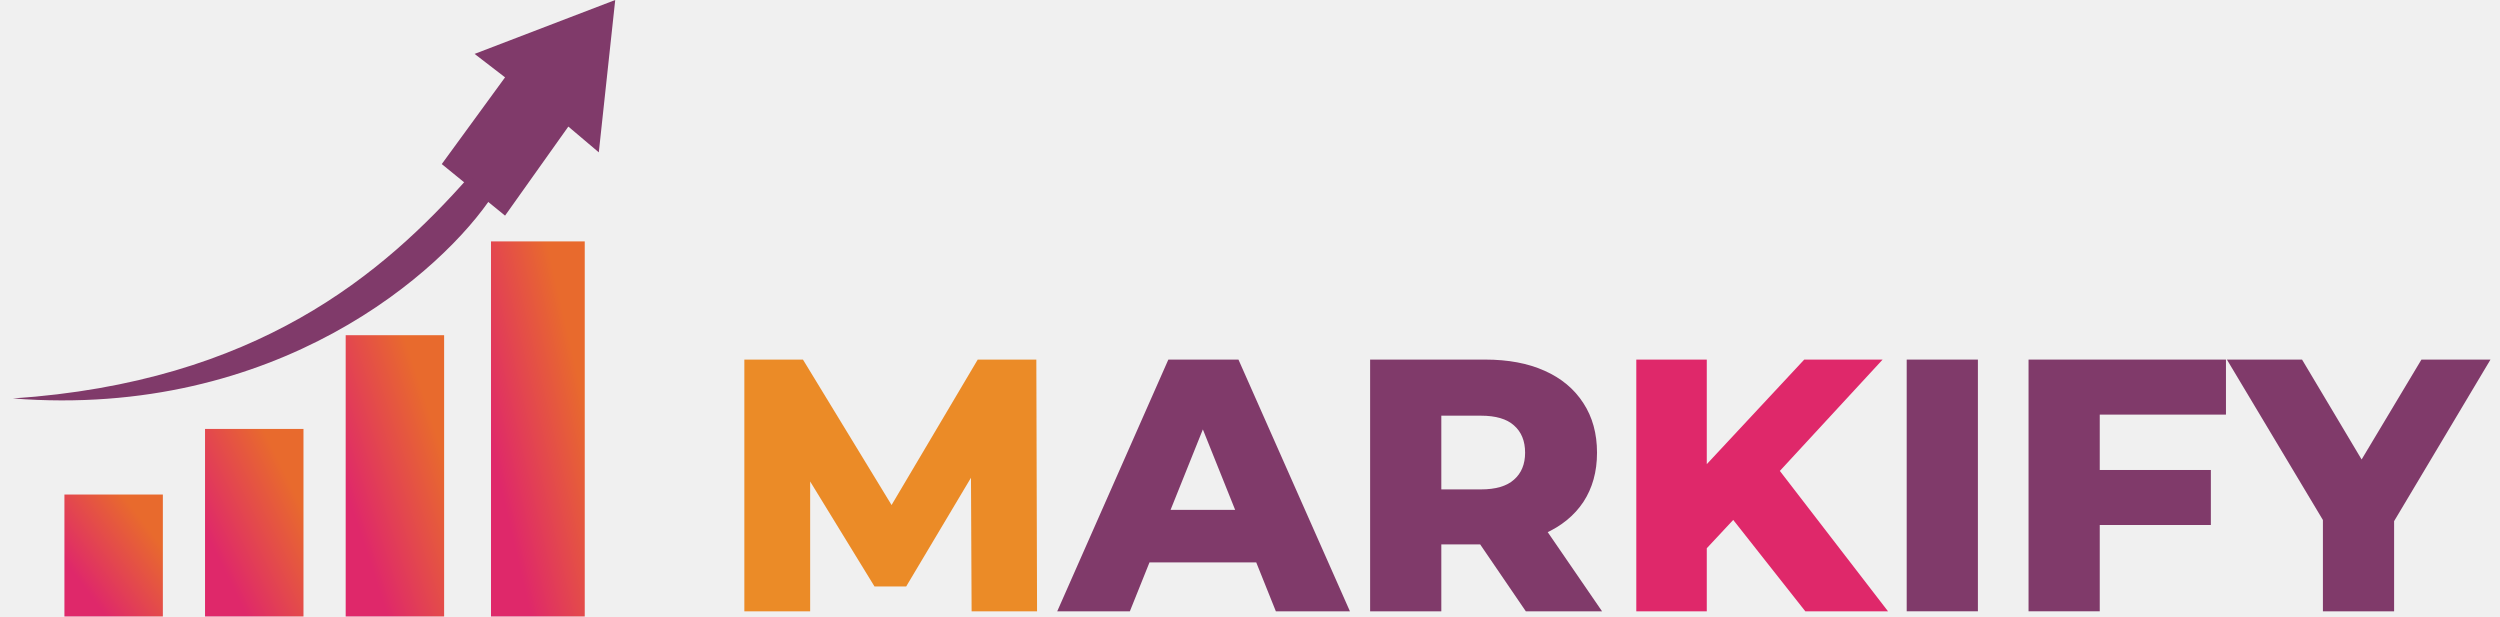
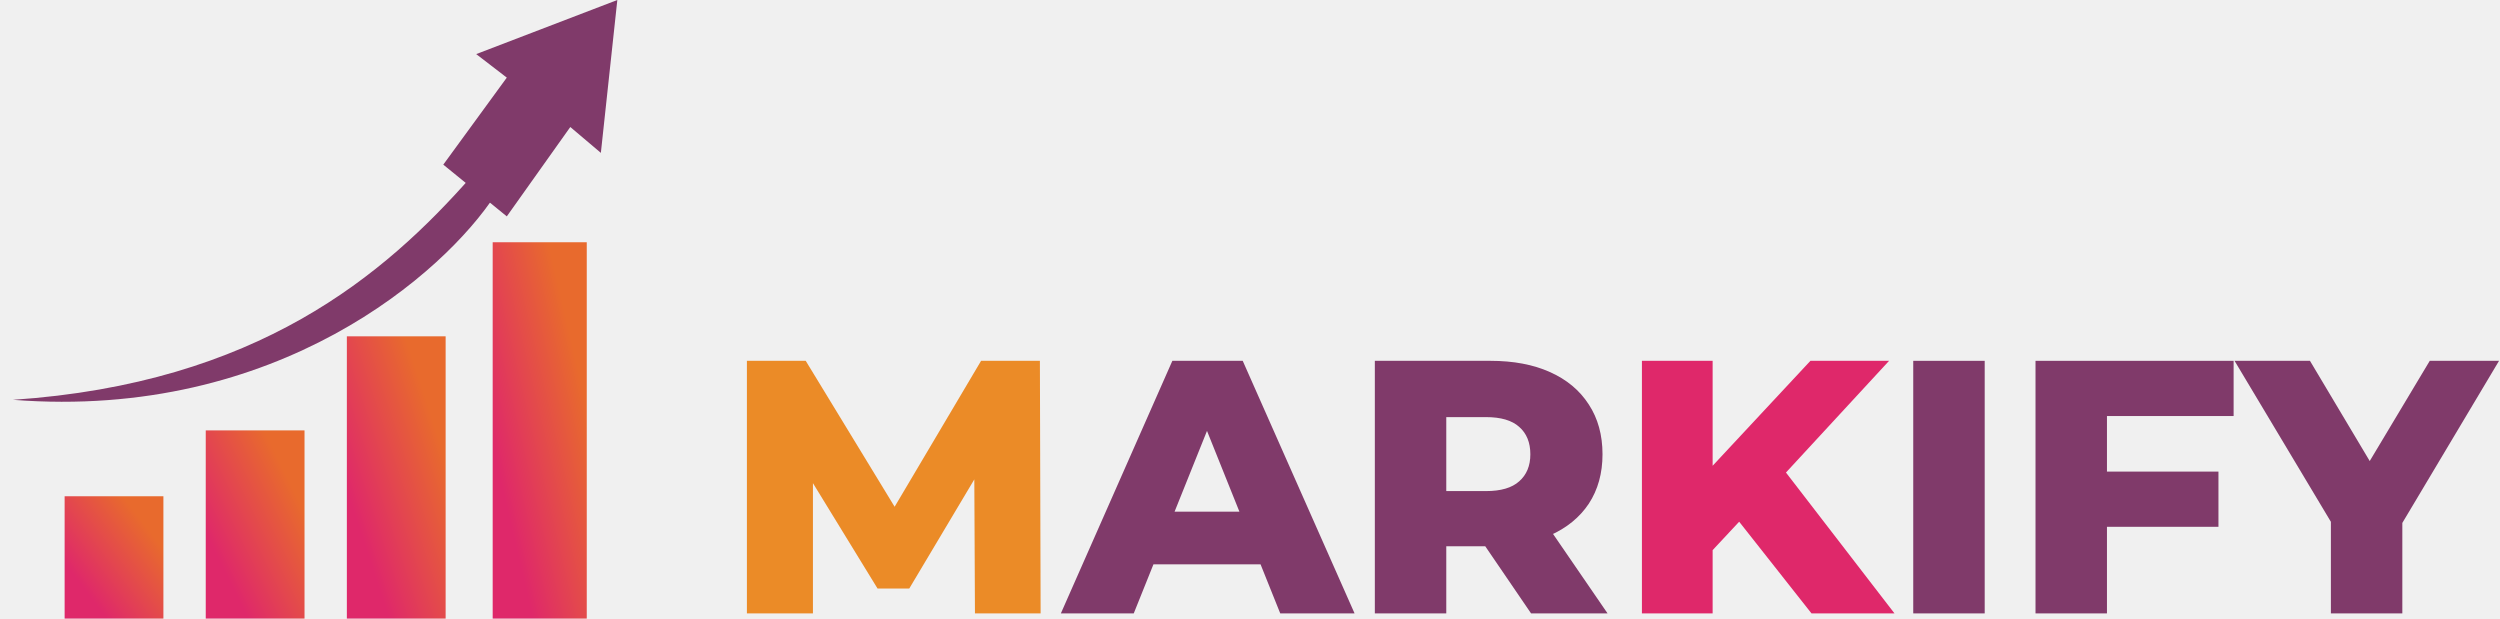
- <svg xmlns="http://www.w3.org/2000/svg" width="146" height="36" viewBox="0 0 146 36" fill="none">
-   <path d="M135.658 35.7V29.484L136.624 31.983L130.051 21H134.44L139.186 28.959H136.645L141.412 21H145.444L138.892 31.983L139.816 29.484V35.7H135.658Z" fill="#803A6A" />
-   <path d="M122.331 27.447H129.114V30.66H122.331V27.447ZM122.625 35.7H118.467V21H129.996V24.213H122.625V35.7Z" fill="#803A6A" />
-   <path d="M111.351 35.7V21H115.509V35.7H111.351Z" fill="#803A6A" />
-   <path d="M99.277 32.445L99.046 27.783L105.367 21H109.945L103.645 27.825L101.335 30.24L99.277 32.445ZM95.56 35.7V21H99.676V35.7H95.56ZM105.43 35.7L100.642 29.631L103.351 26.733L110.26 35.7H105.43Z" fill="#DF286A" />
-   <path d="M80.015 35.7V21H86.735C88.079 21 89.234 21.217 90.2 21.651C91.18 22.085 91.936 22.715 92.468 23.541C93 24.353 93.266 25.319 93.266 26.439C93.266 27.545 93 28.504 92.468 29.316C91.936 30.114 91.18 30.73 90.2 31.164C89.234 31.584 88.079 31.794 86.735 31.794H82.325L84.173 30.051V35.7H80.015ZM89.108 35.7L85.454 30.345H89.885L93.56 35.7H89.108ZM84.173 30.492L82.325 28.581H86.483C87.351 28.581 87.995 28.392 88.415 28.014C88.849 27.636 89.066 27.111 89.066 26.439C89.066 25.753 88.849 25.221 88.415 24.843C87.995 24.465 87.351 24.276 86.483 24.276H82.325L84.173 22.365V30.492Z" fill="#803A6A" />
-   <path d="M61.742 35.7L68.231 21H72.326L78.836 35.7H74.51L69.428 23.037H71.066L65.984 35.7H61.742ZM65.291 32.844L66.362 29.778H73.544L74.615 32.844H65.291Z" fill="#803A6A" />
-   <path d="M43.47 35.7V21H46.893L52.983 30.996H51.177L57.099 21H60.522L60.564 35.7H56.742L56.7 26.817H57.351L52.92 34.251H51.072L46.515 26.817H47.313V35.7H43.47Z" fill="#EB8B27" />
-   <g clip-path="url(#clip0_7_1358)">
-     <rect x="28.674" y="14.099" width="5.475" height="21.901" fill="url(#paint0_linear_7_1358)" />
-     <rect x="20.188" y="19.574" width="5.749" height="16.426" fill="url(#paint1_linear_7_1358)" />
-     <rect x="11.974" y="25.049" width="5.749" height="10.951" fill="url(#paint2_linear_7_1358)" />
-     <rect x="3.762" y="28.882" width="5.749" height="7.118" fill="url(#paint3_linear_7_1358)" />
-     <path d="M29.495 12.593L25.799 9.582L29.495 4.517L27.716 3.148L35.929 0L34.97 8.897L33.191 7.392L29.495 12.593Z" fill="#803A6A" />
-     <path d="M27.442 10.266C22.377 16.015 14.986 22.312 0.75 23.27C16.19 24.474 25.891 15.833 28.811 11.361L27.442 10.266Z" fill="#803A6A" />
-   </g>
+ <svg xmlns="http://www.w3.org/2000/svg" width="194" height="48" viewBox="0 0 194 48" fill="none">
+   <path d="M180.877 47.6V39.312L182.165 42.644L173.401 28H179.253L185.581 38.612H182.193L188.549 28H193.925L185.189 42.644L186.421 39.312V47.6H180.877Z" fill="#803A6A" />
+   <path d="M163.108 36.596H172.152V40.88H163.108V36.596ZM163.5 47.6H157.956V28H173.328V32.284H163.5V47.6Z" fill="#803A6A" />
+   <path d="M148.468 47.6V28H154.012V47.6H148.468Z" fill="#803A6A" />
+   <path d="M132.369 43.26L132.061 37.044L140.489 28H146.593L138.193 37.1L135.113 40.32L132.369 43.26ZM127.413 47.6V28H132.901V47.6H127.413ZM140.573 47.6L134.189 39.508L137.801 35.644L147.013 47.6H140.573Z" fill="#DF286A" />
+   <path d="M106.687 47.6V28H115.647C117.439 28 118.979 28.289 120.267 28.868C121.573 29.447 122.581 30.287 123.291 31.388C124 32.471 124.355 33.759 124.355 35.252C124.355 36.727 124 38.005 123.291 39.088C122.581 40.152 121.573 40.973 120.267 41.552C118.979 42.112 117.439 42.392 115.647 42.392H109.767L112.231 40.068V47.6H106.687ZM118.811 47.6L113.939 40.46H119.847L124.747 47.6H118.811ZM112.231 40.656L109.767 38.108H115.311C116.468 38.108 117.327 37.856 117.887 37.352C118.465 36.848 118.755 36.148 118.755 35.252C118.755 34.337 118.465 33.628 117.887 33.124C117.327 32.62 116.468 32.368 115.311 32.368H109.767L112.231 29.82V40.656Z" fill="#803A6A" />
+   <path d="M82.323 47.6L90.975 28H96.435L105.115 47.6H99.347L92.571 30.716H94.755L87.979 47.6H82.323ZM87.055 43.792L88.483 39.704H98.059L99.487 43.792H87.055Z" fill="#803A6A" />
+   <path d="M57.96 47.6V28H62.524L70.644 41.328H68.236L76.132 28H80.696L80.752 47.6H75.656L75.6 35.756H76.468L70.56 45.668H68.096L62.02 35.756H63.084V47.6H57.96Z" fill="#EB8B27" />
+   <rect x="38.232" y="18.799" width="7.3" height="29.201" fill="url(#paint0_linear_7_950)" />
+   <rect x="26.916" y="26.099" width="7.665" height="21.901" fill="url(#paint1_linear_7_950)" />
+   <rect x="15.966" y="33.399" width="7.665" height="14.601" fill="url(#paint2_linear_7_950)" />
+   <rect x="5.015" y="38.51" width="7.665" height="9.49" fill="url(#paint3_linear_7_950)" />
+   <path d="M39.327 16.791L34.399 12.776L39.327 6.023L36.954 4.198L47.905 0L46.627 11.863L44.255 9.856L39.327 16.791Z" fill="#803A6A" />
+   <path d="M36.589 13.688C29.837 21.353 19.981 29.749 1 31.026C21.587 32.633 34.521 21.11 38.414 15.148L36.589 13.688Z" fill="#803A6A" />
  <defs>
-     <linearGradient id="paint0_linear_7_1358" x1="29.973" y1="31.632" x2="35.731" y2="30.279" gradientUnits="userSpaceOnUse">
+     <linearGradient id="paint0_linear_7_950" x1="39.964" y1="42.176" x2="47.642" y2="40.372" gradientUnits="userSpaceOnUse">
      <stop stop-color="#DF286A" />
      <stop offset="0" stop-color="#DF286A" />
      <stop offset="0.479" stop-color="#E3484D" />
      <stop offset="0.479" stop-color="#E3484D" />
      <stop offset="1" stop-color="#E86A2D" />
    </linearGradient>
-     <linearGradient id="paint1_linear_7_1358" x1="21.552" y1="32.724" x2="27.309" y2="30.83" gradientUnits="userSpaceOnUse">
+     <linearGradient id="paint1_linear_7_950" x1="28.735" y1="43.632" x2="36.411" y2="41.107" gradientUnits="userSpaceOnUse">
      <stop stop-color="#DF286A" />
      <stop offset="0" stop-color="#DF286A" />
      <stop offset="0.479" stop-color="#E3484D" />
      <stop offset="0.479" stop-color="#E3484D" />
      <stop offset="1" stop-color="#E86A2D" />
    </linearGradient>
-     <linearGradient id="paint2_linear_7_1358" x1="13.338" y1="33.816" x2="18.469" y2="31.284" gradientUnits="userSpaceOnUse">
+     <linearGradient id="paint2_linear_7_950" x1="17.785" y1="45.088" x2="24.625" y2="41.712" gradientUnits="userSpaceOnUse">
      <stop stop-color="#DF286A" />
      <stop offset="0" stop-color="#DF286A" />
      <stop offset="0.479" stop-color="#E3484D" />
      <stop offset="0.479" stop-color="#E3484D" />
      <stop offset="1" stop-color="#E86A2D" />
    </linearGradient>
-     <linearGradient id="paint3_linear_7_1358" x1="5.126" y1="34.581" x2="9.173" y2="31.508" gradientUnits="userSpaceOnUse">
+     <linearGradient id="paint3_linear_7_950" x1="6.834" y1="46.107" x2="12.23" y2="42.01" gradientUnits="userSpaceOnUse">
      <stop stop-color="#DF286A" />
      <stop offset="0" stop-color="#DF286A" />
      <stop offset="0.479" stop-color="#E3484D" />
      <stop offset="0.479" stop-color="#E3484D" />
      <stop offset="1" stop-color="#E86A2D" />
    </linearGradient>
-     <clipPath id="clip0_7_1358">
-       <rect width="36" height="36" fill="white" />
-     </clipPath>
  </defs>
</svg>
